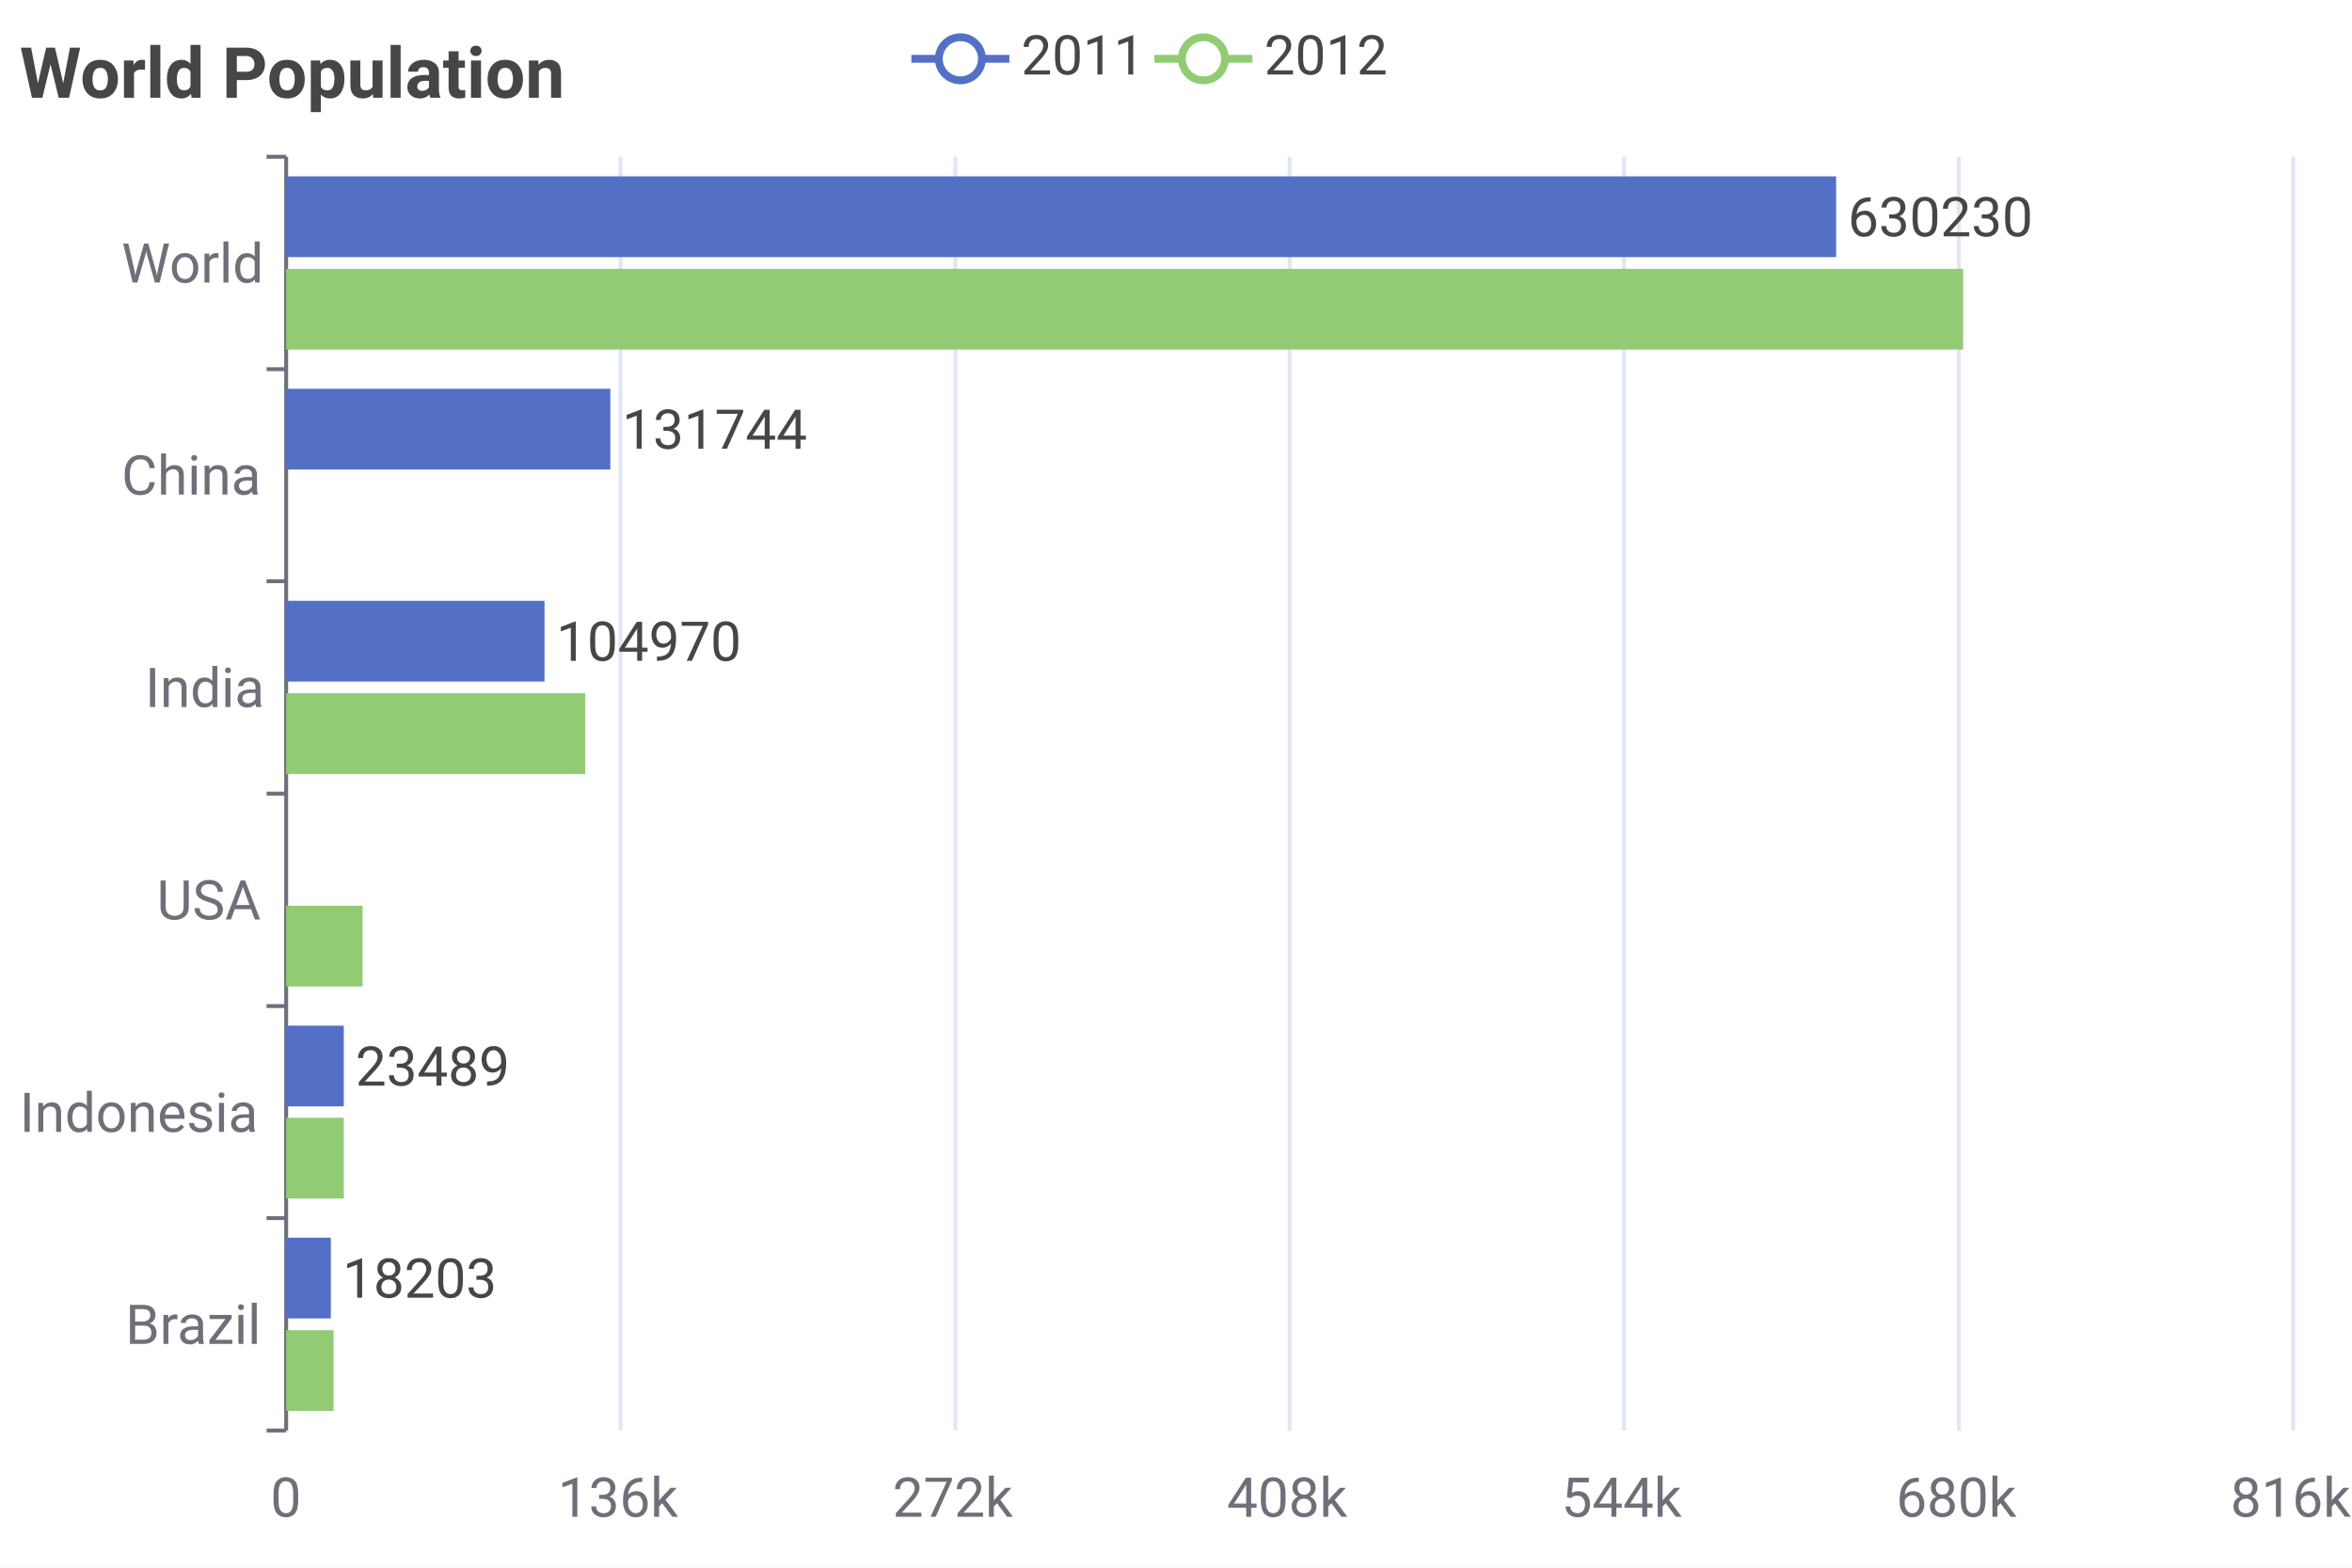
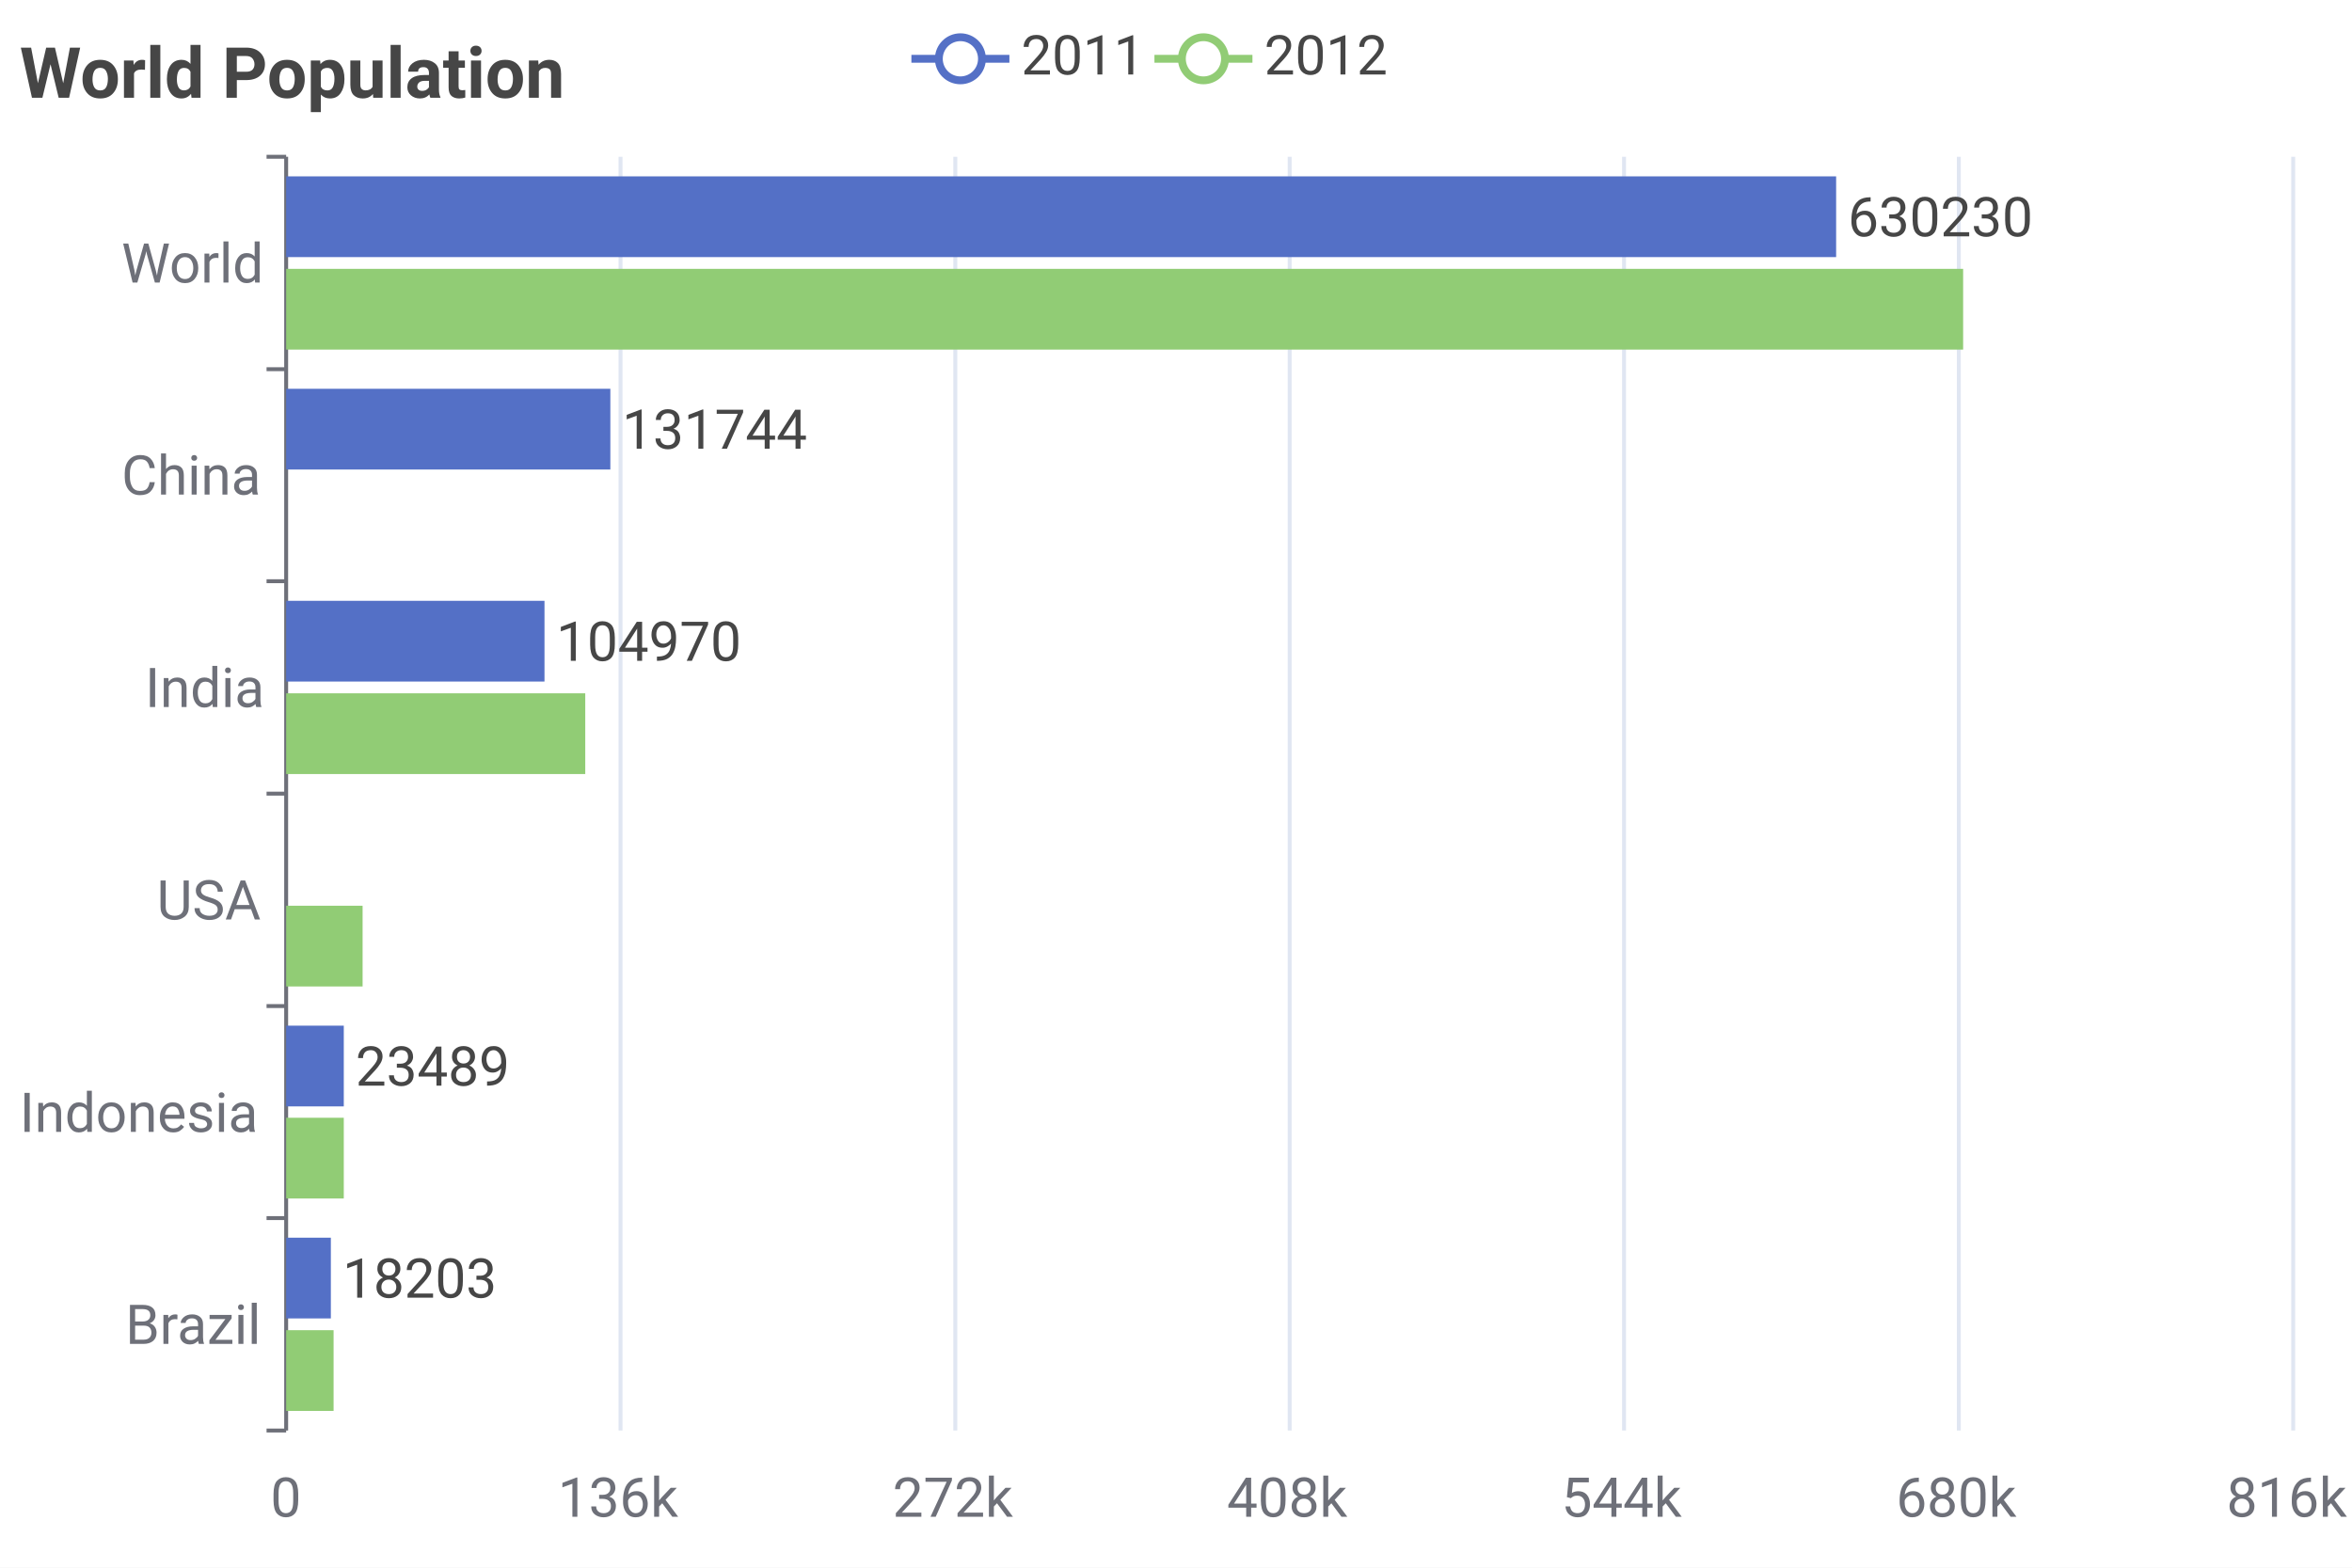
<svg xmlns="http://www.w3.org/2000/svg" width="600" height="400" viewBox="0 0 600 400">
  <rect x="0" y="0" width="600" height="400" fill="#FFFFFF" />
  <text font-size="18" x="5" y="5" dy="15" font-weight="bold" dominant-baseline="middle" font-family="Roboto" fill="#464646">
World Population
</text>
  <g>
    <line stroke-width="2" x1="232.5" y1="15" x2="257.5" y2="15" stroke="#5470C6" />
    <circle cx="245" cy="15" r="5.5" stroke-width="2" stroke="#5470C6" fill="#FFFFFF" />
    <text font-size="14" x="260.5" y="19" font-family="Roboto" fill="#464646">
2011
</text>
  </g>
  <g>
    <line stroke-width="2" x1="294.5" y1="15" x2="319.5" y2="15" stroke="#91CC75" />
    <circle cx="307" cy="15" r="5.5" stroke-width="2" stroke="#91CC75" fill="#FFFFFF" />
    <text font-size="14" x="322.5" y="19" font-family="Roboto" fill="#464646">
2012
</text>
  </g>
  <g>
    <g stroke="#6E7079" stroke-width="1">
      <line x1="73" y1="40" x2="73" y2="365" />
      <line x1="73" y1="40" x2="68" y2="40" />
      <line x1="73" y1="94.2" x2="68" y2="94.2" />
      <line x1="73" y1="148.3" x2="68" y2="148.3" />
      <line x1="73" y1="202.5" x2="68" y2="202.5" />
      <line x1="73" y1="256.7" x2="68" y2="256.7" />
      <line x1="73" y1="310.8" x2="68" y2="310.8" />
      <line x1="73" y1="365" x2="68" y2="365" />
    </g>
    <text font-size="14" x="31" y="72.1" font-family="Roboto" fill="#6E7079">
World
</text>
    <text font-size="14" x="31" y="126.2" font-family="Roboto" fill="#6E7079">
China
</text>
    <text font-size="14" x="37" y="180.4" font-family="Roboto" fill="#6E7079">
India
</text>
    <text font-size="14" x="40" y="234.6" font-family="Roboto" fill="#6E7079">
USA
</text>
    <text font-size="14" x="5" y="288.8" font-family="Roboto" fill="#6E7079">
Indonesia
</text>
    <text font-size="14" x="32" y="342.9" font-family="Roboto" fill="#6E7079">
Brazil
</text>
  </g>
  <g>
    <text font-size="14" x="69" y="387" font-family="Roboto" fill="#6E7079">
0
</text>
    <text font-size="14" x="142.3" y="387" font-family="Roboto" fill="#6E7079">
136k
</text>
    <text font-size="14" x="227.7" y="387" font-family="Roboto" fill="#6E7079">
272k
</text>
    <text font-size="14" x="313" y="387" font-family="Roboto" fill="#6E7079">
408k
</text>
    <text font-size="14" x="398.3" y="387" font-family="Roboto" fill="#6E7079">
544k
</text>
    <text font-size="14" x="483.7" y="387" font-family="Roboto" fill="#6E7079">
680k
</text>
-     <text font-size="14" x="569" y="387" font-family="Roboto" fill="#6E7079">
+     <text font-size="14" x="568" y="387" font-family="Roboto" fill="#6E7079">
816k
</text>
  </g>
  <g stroke="#E0E6F2" stroke-width="1">
    <line x1="158.3" y1="40" x2="158.3" y2="365" />
    <line x1="243.7" y1="40" x2="243.7" y2="365" />
    <line x1="329" y1="40" x2="329" y2="365" />
    <line x1="414.3" y1="40" x2="414.3" y2="365" />
    <line x1="499.7" y1="40" x2="499.7" y2="365" />
    <line x1="585" y1="40" x2="585" y2="365" />
  </g>
  <rect x="73" y="315.8" width="11.4" height="20.6" fill="#5470C6" data-series="2011" data-category="Brazil" data-value="18203" />
  <rect x="73" y="261.7" width="14.7" height="20.6" fill="#5470C6" data-series="2011" data-category="Indonesia" data-value="23489" />
  <rect x="73" y="153.3" width="65.9" height="20.6" fill="#5470C6" data-series="2011" data-category="India" data-value="104970" />
  <rect x="73" y="99.2" width="82.7" height="20.6" fill="#5470C6" data-series="2011" data-category="China" data-value="131744" />
  <rect x="73" y="45" width="395.4" height="20.6" fill="#5470C6" data-series="2011" data-category="World" data-value="630230" />
  <rect x="73" y="339.4" width="12.1" height="20.6" fill="#91CC75" data-series="2012" data-category="Brazil" data-value="19325" />
  <rect x="73" y="285.2" width="14.7" height="20.6" fill="#91CC75" data-series="2012" data-category="Indonesia" data-value="23438" />
  <rect x="73" y="231.1" width="19.5" height="20.6" fill="#91CC75" data-series="2012" data-category="USA" data-value="31000" />
  <rect x="73" y="176.9" width="76.3" height="20.6" fill="#91CC75" data-series="2012" data-category="India" data-value="121594" />
  <rect x="73" y="68.6" width="427.8" height="20.6" fill="#91CC75" data-series="2012" data-category="World" data-value="681807" />
  <text font-size="14" x="84.4" y="326.1" dx="3" dy="5" font-family="Roboto" fill="#464646">
18203
</text>
  <text font-size="14" x="87.7" y="272" dx="3" dy="5" font-family="Roboto" fill="#464646">
23489
</text>
  <text font-size="14" x="138.9" y="163.6" dx="3" dy="5" font-family="Roboto" fill="#464646">
104970
</text>
  <text font-size="14" x="155.7" y="109.5" dx="3" dy="5" font-family="Roboto" fill="#464646">
131744
</text>
  <text font-size="14" x="468.4" y="55.3" dx="3" dy="5" font-family="Roboto" fill="#464646">
630230
</text>
</svg>
